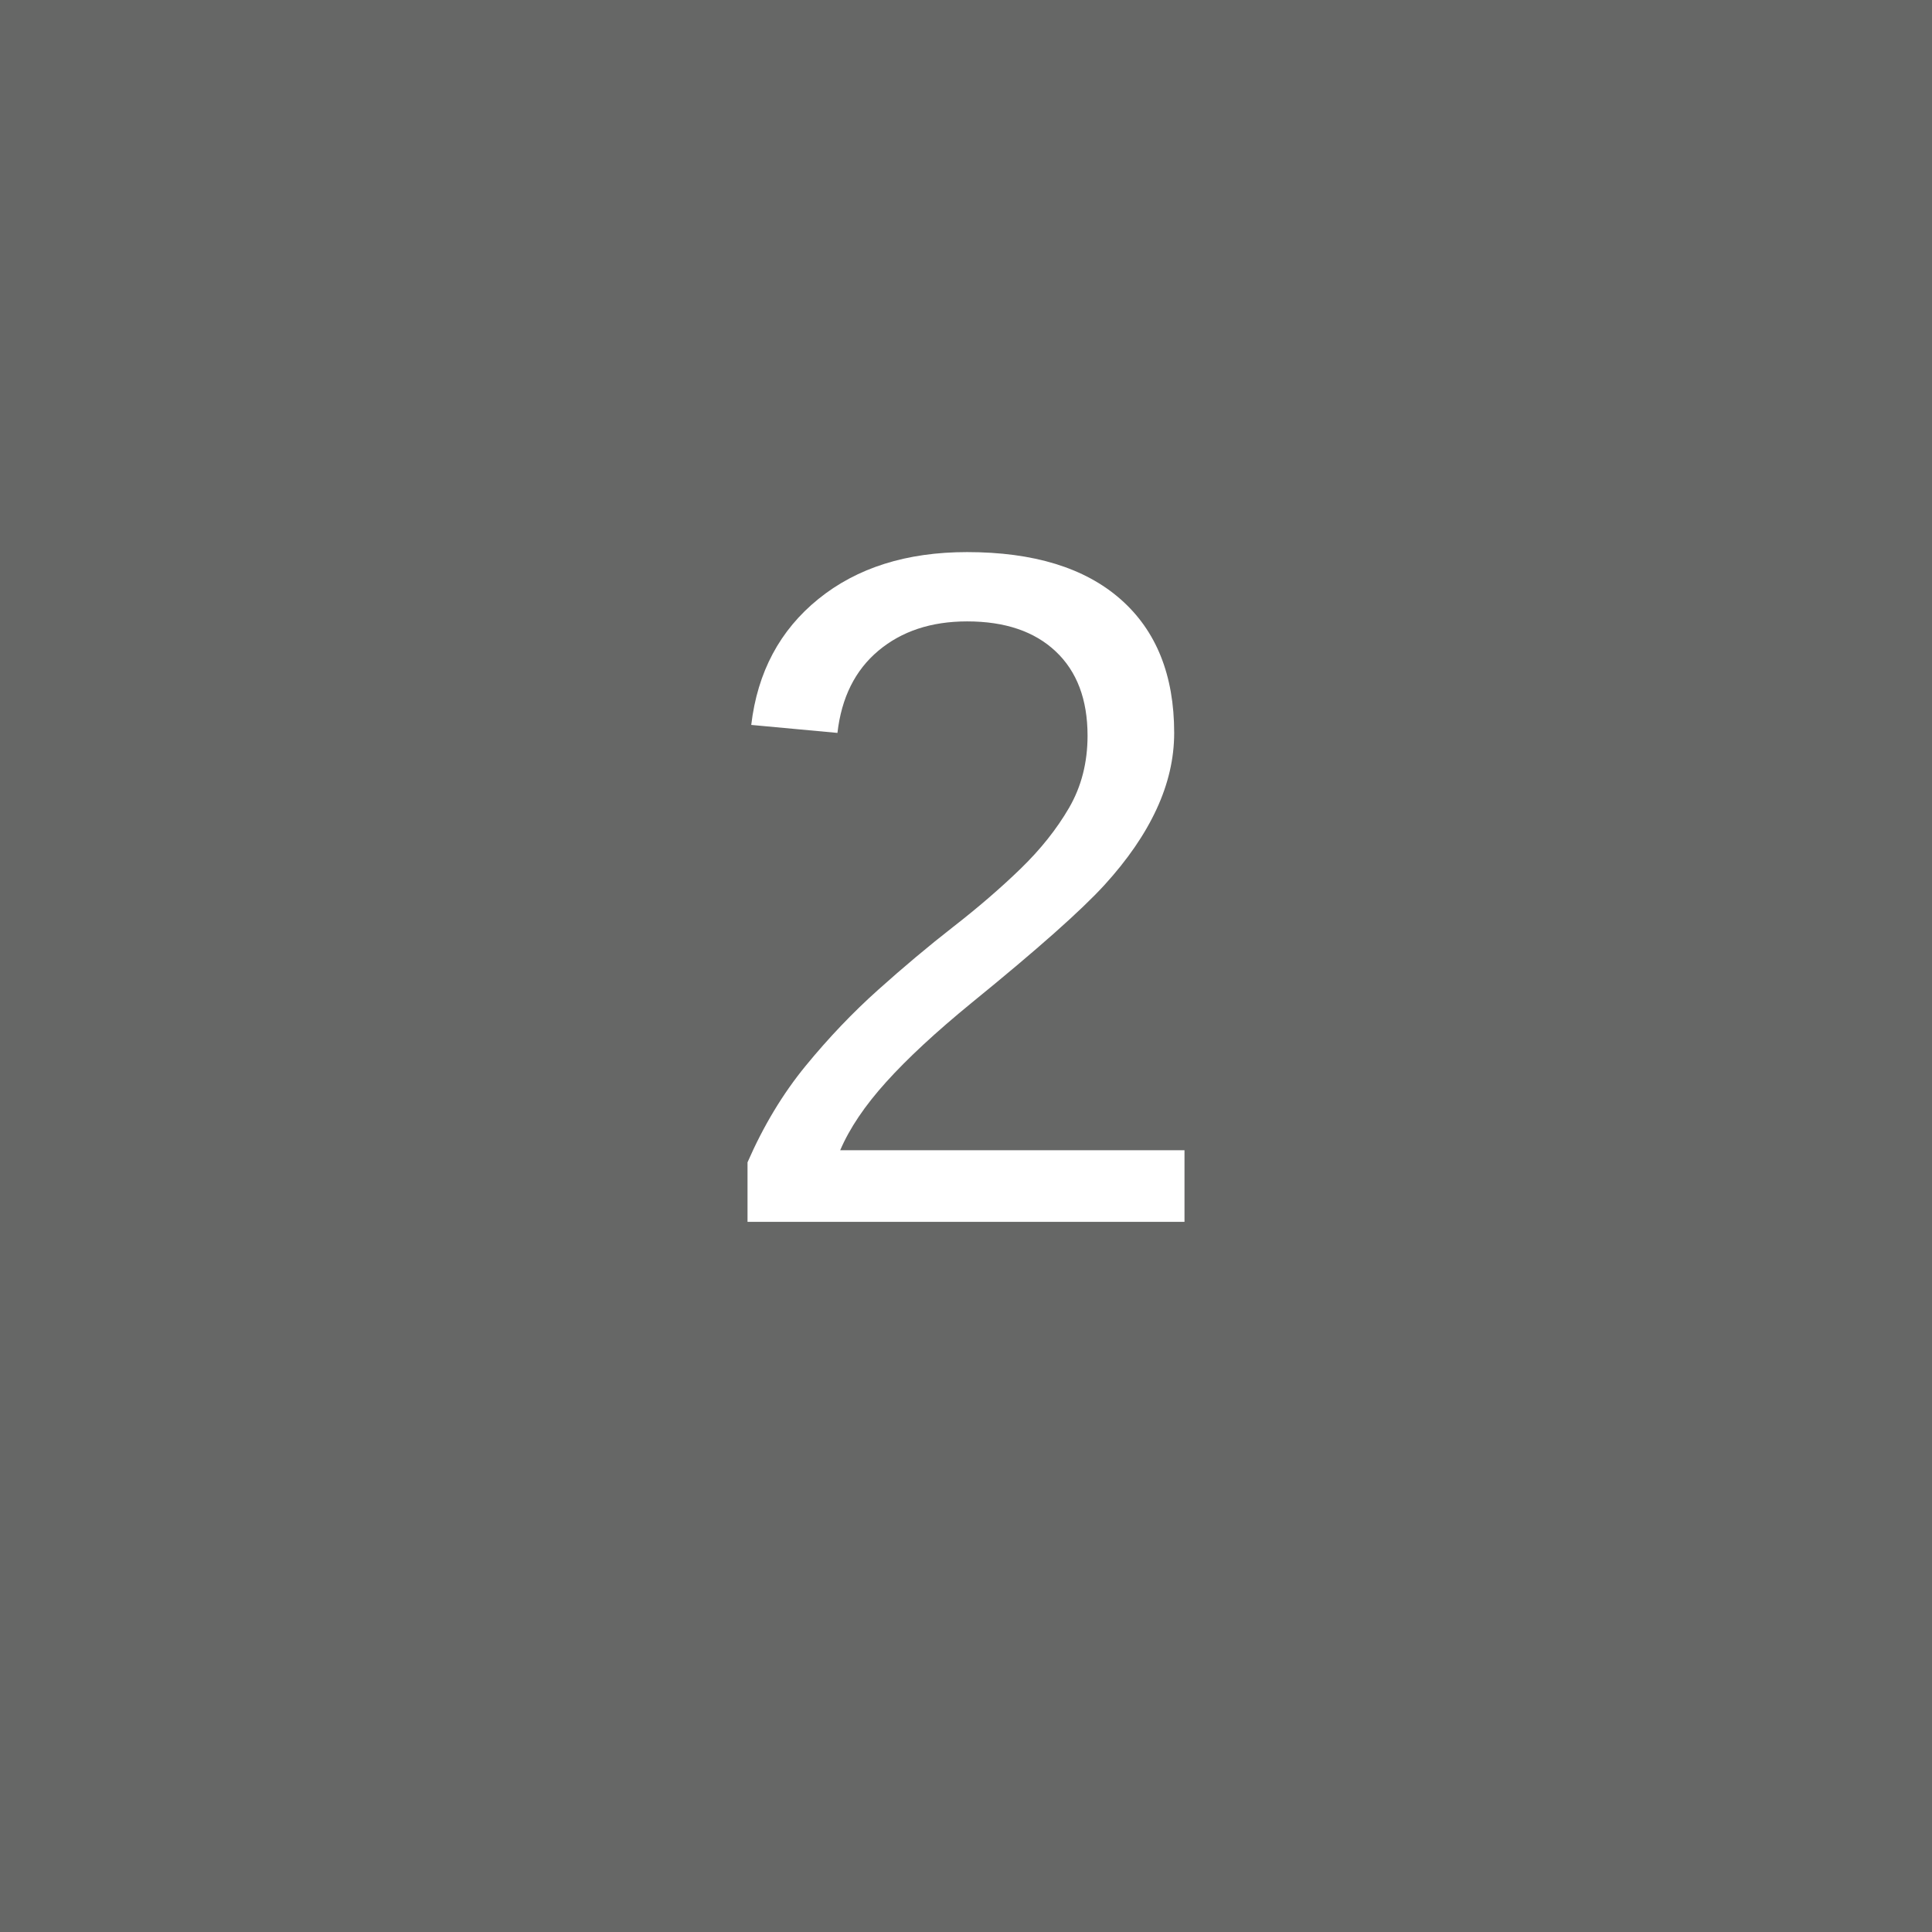
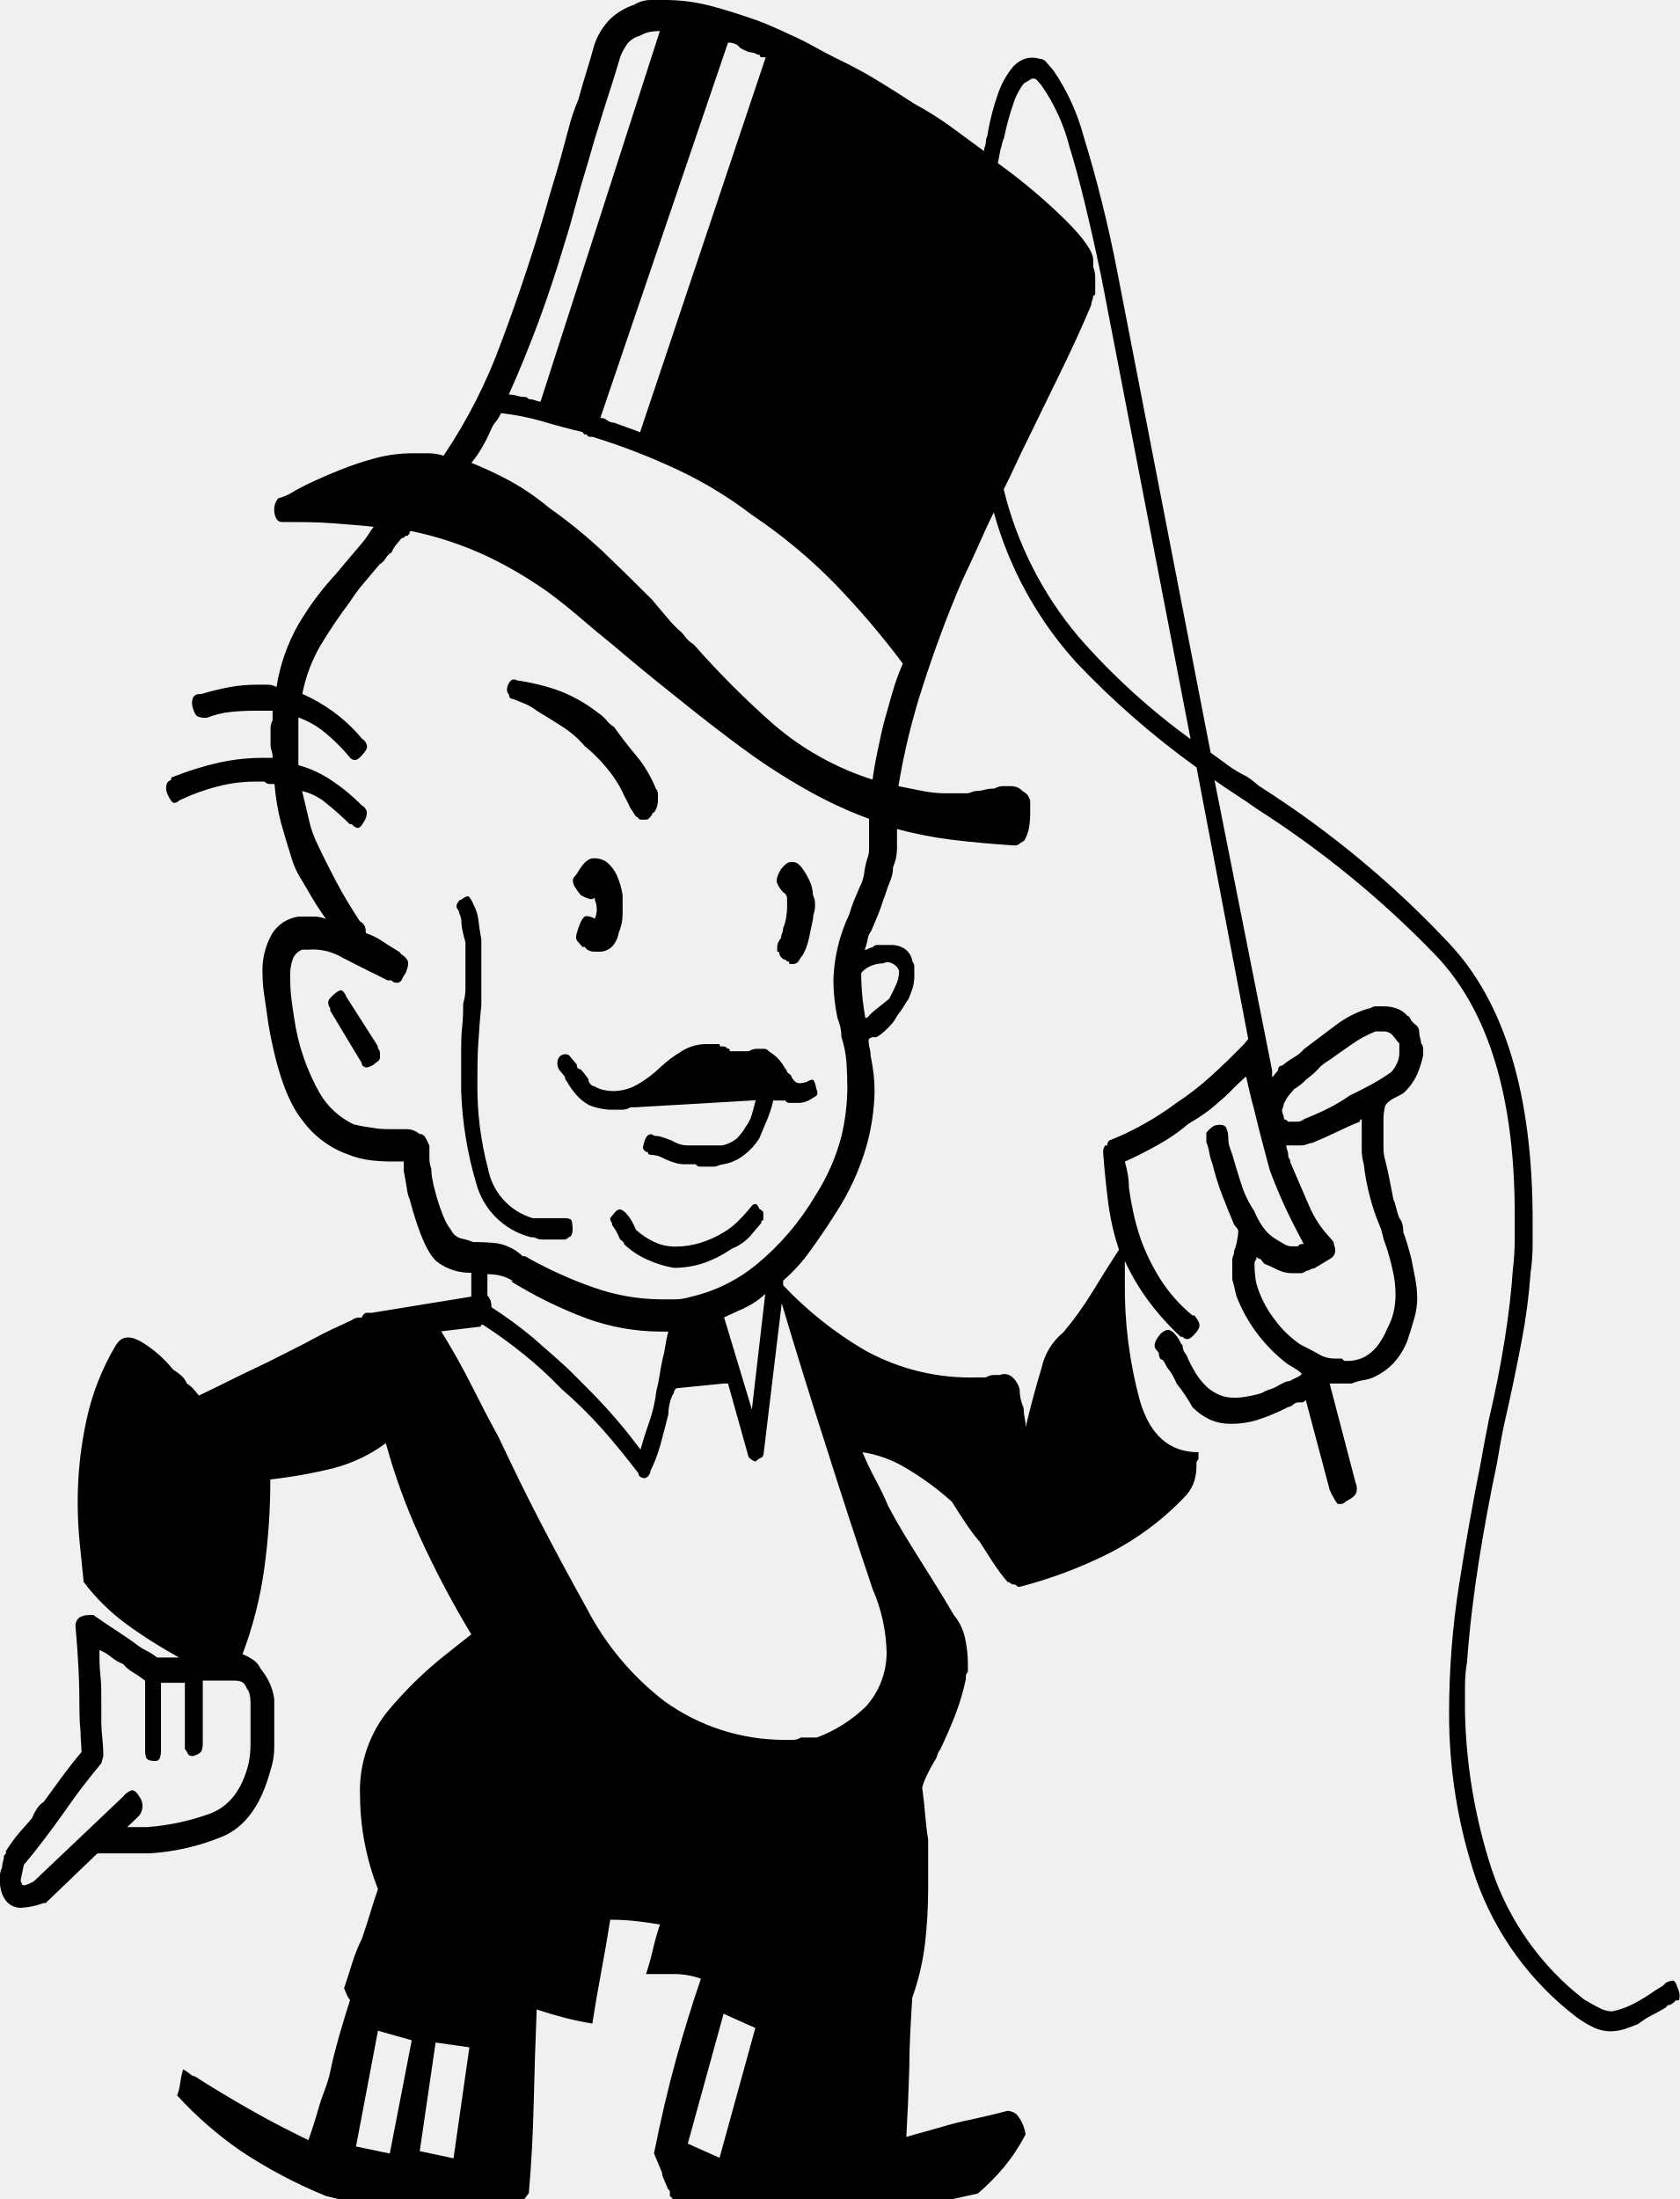
- <svg xmlns="http://www.w3.org/2000/svg" viewBox="0 0 284 284">
-   <defs>
-     <style>.cls-1{fill:#666766;}.cls-2{font-size:141px;fill:#fff;font-family:ArialMT, Arial;}</style>
-   </defs>
-   <g id="Layer_2" data-name="Layer 2">
-     <g id="Layer_1-2" data-name="Layer 1">
-       <rect class="cls-1" width="284" height="284" />
-       <text class="cls-2" transform="translate(102.79 179.61)">2</text>
-     </g>
-   </g>
+ <svg xmlns="http://www.w3.org/2000/svg" id="Layer_1" data-name="Layer 1" viewBox="0 0 140.73 184.25">
+   <path d="M51.3,91.42a3.66,3.66,0,0,1-.75-.1,2.46,2.46,0,0,1-.75-.3.5.5,0,0,1-.34-.2.59.59,0,0,1-.16-.4L49,90l-.34-.4a.35.35,0,0,1-.25-.1.47.47,0,0,1-.08-.3l-.25-.3-.25-.3-.17-.2a.67.67,0,0,0-.83.2A1,1,0,0,0,47,89.81l.33.4a.56.56,0,0,0,.17.4,6.13,6.13,0,0,0,.75,1.08,3.87,3.87,0,0,0,1.08.89,4.43,4.43,0,0,0,1,.3,4.19,4.19,0,0,0,1,.1h.75a1.34,1.34,0,0,0,.75-.2h.33l10.16-.59L63,93.38a2.81,2.81,0,0,1-.5,1,4.78,4.78,0,0,1-.75,1,2.78,2.78,0,0,1-1.25.59H57.63a2.18,2.18,0,0,1-.67-.1,2.87,2.87,0,0,1-.67-.3c-.33-.13-.61-.23-.83-.3a2.11,2.11,0,0,0-.66-.1.34.34,0,0,0-.42-.1c-.17.07-.31.29-.42.69s-.11.46,0,.59a.44.44,0,0,0,.34.2c0,.14.05.2.16.2a3,3,0,0,1,.67.1,3.93,3.93,0,0,1,.66.3,6.84,6.84,0,0,0,.84.3,2.59,2.59,0,0,0,.83.1h.83a.44.44,0,0,0,.34.2h1.16a1,1,0,0,0,.42-.1,1.45,1.45,0,0,1,.41-.1,3.93,3.93,0,0,0,1.75-.79,5.14,5.14,0,0,0,1.25-1.38c.22-.53.44-1.06.67-1.59a9.67,9.67,0,0,0,.5-1.58h1a.42.42,0,0,0,.33.2H67a2.2,2.2,0,0,0,.75-.2l.66-.4h0c.11-.13.11-.31,0-.56-.11-.53-.22-.79-.33-.79a1.15,1.15,0,0,0-.5.2c-.45.13-.75.13-.92,0a1.43,1.43,0,0,1-.41-.59c-.23-.14-.34-.27-.34-.4l-.16-.2a3.65,3.65,0,0,0-.67-.89,5.21,5.21,0,0,0-.66-.5.5.5,0,0,0-.34-.2h-.75a1.3,1.3,0,0,0-.58.2H61.21c-.06,0-.09-.07-.09-.2a.31.31,0,0,1-.25-.1.32.32,0,0,0-.25-.1h-.25s-.08-.07-.08-.2H59.13a3.92,3.92,0,0,0-2,.59,10.84,10.84,0,0,0-1.84,1.39,9.87,9.87,0,0,1-1.83,1.38A4.12,4.12,0,0,1,51.3,91.42Z" />
+   <path d="M38.81,84.08c0,.53,0,1.15-.08,1.88s-.09,1.42-.09,2.08V91.4a31,31,0,0,0,1.25,7.71,6.36,6.36,0,0,0,4.58,4.55,1.07,1.07,0,0,1,.5.1,1,1,0,0,0,.5.1H47.3a.44.44,0,0,0,.34-.2.27.27,0,0,0,.25-.2h0a.9.9,0,0,0,.09-.4c0-.52-.06-.82-.17-.89a1,1,0,0,0-.5-.1H44.64a5.35,5.35,0,0,1-3.75-4.15A26.75,26.75,0,0,1,40,90.8c0-1.19,0-2.34.08-3.46s.14-2.15.25-3.07V78.73c-.11-.66-.2-1.22-.25-1.68a3.58,3.58,0,0,0-.42-1.28,2.19,2.19,0,0,0-.33-.6c-.11-.13-.33-.06-.67.2q-.16,0-.33.3a.42.42,0,0,0,0,.5.66.66,0,0,1,.17.4,1.67,1.67,0,0,1,.16.59,3.48,3.48,0,0,0,.09.79,9.54,9.54,0,0,0,.25,1v4A4.43,4.43,0,0,1,38.81,84.08Z" />
+   <path d="M42.72,58.46a.3.3,0,0,0,.25.1l1,.4a4.18,4.18,0,0,1,1,.59c.67.4,1.36.83,2.08,1.29A8.56,8.56,0,0,1,49,62.52,12.83,12.83,0,0,1,50.8,64.3a10.09,10.09,0,0,1,1.33,2,5.52,5.52,0,0,0,.34.69q.18.34.33.69a4.32,4.32,0,0,1,.33.5q.16.3.33.3c0,.13.11.2.34.2h.33a.46.46,0,0,0,.33-.2l.17-.2c0-.13.06-.2.17-.2a1.57,1.57,0,0,0,.25-.5,2,2,0,0,0,.08-.49v-.5h0a.71.71,0,0,0-.17-.5A10.51,10.51,0,0,0,53.3,63.3c-.67-.79-1.28-1.58-1.84-2.38a2.32,2.32,0,0,1-.66-.59,2.9,2.9,0,0,0-.67-.59,12.49,12.49,0,0,0-3.66-2A20.13,20.13,0,0,0,43.3,57h0a.41.41,0,0,0-.57.11,1.08,1.08,0,0,0-.25.69.56.56,0,0,0,.17.4A.44.44,0,0,0,42.72,58.46Z" />
+   <path d="M31.65,87.64,29,83.49a1.1,1.1,0,0,0-.33-.49c-.11-.07-.33,0-.67.3s-.5.49-.5.69a.79.79,0,0,0,.17.49v.2l2.5,4.16a.66.66,0,0,1,.17.4.51.51,0,0,0,.41.2,1.48,1.48,0,0,0,.75-.4c.22-.14.34-.27.34-.4v-.4a.66.66,0,0,0-.17-.4Z" />
+   <path d="M140.56,166.55c-.11-.4-.25-.6-.41-.6a1.38,1.38,0,0,0-.59.2,1.18,1.18,0,0,1-.33.3l-.5.3a16.52,16.52,0,0,1-1.75,1.09,6.83,6.83,0,0,1-1.91.69,2.35,2.35,0,0,1-1.09-.3c-.39-.2-.8-.43-1.24-.69A23,23,0,0,1,125,156.66a45.52,45.52,0,0,1-2.25-13.25v-2.08a13,13,0,0,1,.17-2.07c.22-2.9.56-5.74,1-8.5s.94-5.47,1.5-8.11c.11-.66.22-1.29.33-1.88s.22-1.15.34-1.68c.55-2.37,1-4.62,1.41-6.73a50.18,50.18,0,0,0,.75-5.73,17.49,17.49,0,0,0,.17-2.28v-2.08q0-15.81-7-23.23a82.15,82.15,0,0,0-15.64-13,4.17,4.17,0,0,1-.67-.5,4.6,4.6,0,0,0-.67-.49,9.87,9.87,0,0,1-1.5-.89c-.44-.33-.94-.69-1.5-1.09L93.61,22.73a110.42,110.42,0,0,0-2.83-11.37,18.17,18.17,0,0,0-2.5-5.44l-.59-.69a.7.7,0,0,0-.58-.3,2.05,2.05,0,0,0-1.25,0,2.43,2.43,0,0,0-1.08.79,7.24,7.24,0,0,0-1.17,2.17,20.24,20.24,0,0,0-.83,3.17,1.1,1.1,0,0,1-.08.4.9.9,0,0,0-.09.4,1.1,1.1,0,0,1-.08.4,1.06,1.06,0,0,0-.08.4l-2.83-2.08a27.4,27.4,0,0,0-3-1.88c-1-.66-2.06-1.32-3.17-2s-2.22-1.26-3.33-1.79S67.9,3.69,66.79,3.17s-2.16-1-3.16-1.39C62.18,1.26,60.82.83,59.54.49A15.23,15.23,0,0,0,55.8,0H54.47a2.63,2.63,0,0,0-1.34.4,5.43,5.43,0,0,0-2,1.19A5.59,5.59,0,0,0,49.8,3.76c-.22.79-.44,1.55-.67,2.28s-.44,1.48-.66,2.27a17.07,17.07,0,0,0-.83,2.47c-.23.86-.45,1.69-.67,2.48s-.45,1.55-.67,2.27-.44,1.49-.66,2.28Q44,23.35,42,28.68a44,44,0,0,1-4.83,9.5,4.36,4.36,0,0,0-1.25-.2H34.64a12.06,12.06,0,0,0-3.16.4,26.32,26.32,0,0,0-3,1c-.67.26-1.36.56-2.08.89a19.49,19.49,0,0,0-2.08,1.08,4.27,4.27,0,0,1-1,.4,1.41,1.41,0,0,0-.25.4,1.54,1.54,0,0,0-.09.6,1.38,1.38,0,0,0,.17.69.53.53,0,0,0,.5.3c1.55,0,2.94,0,4.16.1s2.39.17,3.5.3a5.68,5.68,0,0,0-.41.59,6.7,6.7,0,0,1-.58.79L29.23,46.8l-1.08,1.29A24.2,24.2,0,0,0,25,52.32a15.35,15.35,0,0,0-1.83,5.25,1.34,1.34,0,0,0-.75-.2h-.92a12.22,12.22,0,0,0-2.25.2,22.28,22.28,0,0,0-2.41.59h-.17a.54.54,0,0,0-.5.3,1.24,1.24,0,0,0,0,.89c.11.39.25.63.42.69a1.42,1.42,0,0,0,.58.1h.17a7.6,7.6,0,0,1,2-.49,19.13,19.13,0,0,1,2-.1h1.5v.79a1.81,1.81,0,0,0-.17.59v1.39a1.49,1.49,0,0,0,.09.59,1.68,1.68,0,0,1,.08.59h-1a17.15,17.15,0,0,0-3.5.4,25.36,25.36,0,0,0-3.83,1.19c-.11,0-.17.07-.17.2s-.22.1-.33.3a1.15,1.15,0,0,0,0,.89c.22.53.41.79.58.79a.53.53,0,0,0,.42-.2,17.07,17.07,0,0,1,3.25-1.18,12.28,12.28,0,0,1,3.08-.4h.83a.55.55,0,0,0,.42.2H23A19,19,0,0,0,23.56,69c.28,1,.59,2,.92,3.06s.89,1.79,1.33,2.58A27.81,27.81,0,0,0,27.31,77a2.62,2.62,0,0,0-.92-.2H25a3.13,3.13,0,0,0-2.17,1.38A6.18,6.18,0,0,0,22,81.7a11.84,11.84,0,0,0,.17,1.88q.17,1.1.33,2.28c.66,3.82,1.61,6.49,2.83,8a8.1,8.1,0,0,0,3.83,2.87,7.53,7.53,0,0,0,1.92.49,14.55,14.55,0,0,0,1.75.1h1v.79c.1.53.19,1,.25,1.39a3.29,3.29,0,0,0,.25,1c.77,2.91,1.55,4.65,2.33,5.25a4.54,4.54,0,0,0,2.83.89v2L31.14,110h-.41c-.17,0-.31.13-.42.4H30a1,1,0,0,0-.5.2c-1.12.52-2.2,1-3.25,1.58s-2.08,1.06-3.08,1.58-2.19,1.05-3.25,1.58-2.14,1.06-3.25,1.59c-.12-.13-.25-.3-.42-.5a2.29,2.29,0,0,0-.58-.49,1.92,1.92,0,0,0-.5-.7,5.49,5.49,0,0,0-.67-.49,10,10,0,0,0-2.74-2.37c-1-.53-1.64-.39-2.09.4a20.52,20.52,0,0,0-2.41,6.13,32.17,32.17,0,0,0-.75,6.92,33.26,33.26,0,0,0,.17,3.46c.11,1.12.22,2.21.33,3.26a17.44,17.44,0,0,0,3.5,3.47,40.69,40.69,0,0,0,4.5,2.86H13.16a4.65,4.65,0,0,0-.92-.59,4.89,4.89,0,0,1-.91-.59c-.56-.4-1.14-.79-1.75-1.19s-1.2-.79-1.75-1.19H7.5a1.65,1.65,0,0,0-.84.2.88.88,0,0,0-.33.8c.11,1.18.19,2.37.25,3.56s.08,2.37.08,3.56q0,.78.09,1.68c0,.59.08,1.15.08,1.68-.56.66-1.08,1.32-1.58,2s-1,1.38-1.58,2.17a1.78,1.78,0,0,0-.59.6,4.55,4.55,0,0,0-.41.79L1.58,153.6A14.5,14.5,0,0,0,.5,155.09v.2l-.17.2a1.67,1.67,0,0,1-.08.49,1.69,1.69,0,0,0-.08.5,1.68,1.68,0,0,0-.17.59v.59a2.55,2.55,0,0,0,.17,1,2.19,2.19,0,0,0,.33.6,1.55,1.55,0,0,0,1.25.59,6.39,6.39,0,0,0,1.92-.4h.16l4.33-4.16h4.33a19,19,0,0,0,6.08-1.38q2.91-1.18,4.08-5.54a6,6,0,0,0,.33-2v-4a4.63,4.63,0,0,0-.5-1.58,6.56,6.56,0,0,0-.66-1,1.79,1.79,0,0,0-.58-.7,4.79,4.79,0,0,0-.92-.49,33.25,33.25,0,0,0,1.83-7.22,54.19,54.19,0,0,0,.5-7.42A40.26,40.26,0,0,0,28,123a12.76,12.76,0,0,0,4.33-2.08,51.27,51.27,0,0,0,2.83,7.81,79.32,79.32,0,0,0,4.33,8.21l-1,.79-1,.79a32.86,32.86,0,0,0-5.16,5.05,10.72,10.72,0,0,0-2.16,7,21.67,21.67,0,0,0,1.5,7.71c-.23.66-.45,1.35-.67,2.08s-.45,1.41-.67,2.07a13.87,13.87,0,0,0-.83,2.08c-.22.72-.44,1.41-.67,2.08.11.26.2.46.25.59a1.8,1.8,0,0,0,.25.4c-.33,1.06-.63,2-.91,3s-.53,1.91-.75,3-.64,1.88-.92,2.87-.58,1.94-.91,2.87q-2.84-1.38-5.08-2.67c-1.5-.86-3-1.75-4.42-2.67a.72.72,0,0,1-.41-.2,4.7,4.7,0,0,0-.59-.4,9.68,9.68,0,0,0-.25,1.19,3.72,3.72,0,0,1-.25,1,31.42,31.42,0,0,0,5.33,4.65A40.5,40.5,0,0,0,27.31,184l1.17.29H43.91l.4-.53c.22-2.5.35-5,.41-7.58s.14-5.18.25-7.81c.78.26,1.56.49,2.33.69s1.55.36,2.33.49q.34-2.17.75-4.35t.75-4.35a19,19,0,0,1,2,.1c.67.07,1.39.17,2.17.3a21.42,21.42,0,0,0-.59,2.08,20.84,20.84,0,0,1-.58,2.07h2.42a6.77,6.77,0,0,1,2.18.39q-1.12,3.27-2.1,6.82t-1.83,7.82c.1.26.22.53.33.79l.33.79a1.68,1.68,0,0,0,.17.59l.33.79.17.2v.4h0l.3.3H79.69l2.24-.5a18.62,18.62,0,0,0,2.17-2.18,15.63,15.63,0,0,0,1.83-2.77,3.22,3.22,0,0,0-.75-1.68,1.35,1.35,0,0,0-.75-.3c-1,.27-2,.5-2.91.7a28.33,28.33,0,0,0-2.75.69l-1.42.4c-.5.13-1,.27-1.41.4q.16-2.77.25-5.74c0-2,.13-4,.25-5.93a21.09,21.09,0,0,0,1.08-4.65,41.34,41.34,0,0,0,.25-4.45v-4.15c-.11-.66-.19-1.36-.25-2.08s-.14-1.48-.25-2.27a5.34,5.34,0,0,1,.42-1.09c.16-.33.35-.69.58-1.09a1.42,1.42,0,0,0,.25-.49,1.24,1.24,0,0,1,.25-.5c.44-.92.86-1.88,1.25-2.87a19.21,19.21,0,0,0,.91-3.06v-.3a.6.6,0,0,1,.17-.3v-.59a10.28,10.28,0,0,0-.25-2.28,4.47,4.47,0,0,0-.92-1.88c-1-1.71-2-3.29-2.91-4.74s-1.81-2.9-2.58-4.36a25.06,25.06,0,0,0-1.09-2.27,24,24,0,0,1-1.08-2.28,9.75,9.75,0,0,1,3.58,1.29,23.48,23.48,0,0,1,3.92,2.87q.49.8,1.08,1.68a15.91,15.91,0,0,0,1.25,1.68q.5.79,1.08,1.68a15.91,15.91,0,0,0,1.25,1.68.33.33,0,0,1,.25.1.3.3,0,0,0,.25.1.33.33,0,0,1,.25.1.3.3,0,0,0,.25.1,37.78,37.78,0,0,0,7.41-2.77,23.4,23.4,0,0,0,6.58-4.94,3.25,3.25,0,0,0,.66-1.19,4.28,4.28,0,0,0,.17-1.19v-.3a.57.57,0,0,1,.17-.3v-.59c-2.45,0-4.08-1.45-4.92-4.35a36.26,36.26,0,0,1-1.25-9.89v-1.78a19.37,19.37,0,0,0,1.92,3.26A22.26,22.26,0,0,0,98.92,112h.16a.53.53,0,0,0,.42.2c.17,0,.42-.19.75-.59s.28-.69.17-.89a3.39,3.39,0,0,0-.34-.5h-.16a12.76,12.76,0,0,1-2.67-3,17.58,17.58,0,0,1-1.66-3.37,21.23,21.23,0,0,1-.59-2.07c-.16-.73-.3-1.49-.41-2.28a6.47,6.47,0,0,0-.09-1.08,9.71,9.71,0,0,0-.25-1.09c.89-.4,1.81-.86,2.75-1.39a15.18,15.18,0,0,0,2.58-1.78c.45-.26.86-.52,1.25-.79a10.87,10.87,0,0,0,1.25-1,11.2,11.2,0,0,0,1.09-1c.38-.39.8-.79,1.24-1.18.11.52.23,1,.34,1.48s.22.88.33,1.28c.22.93.44,1.81.67,2.67s.44,1.69.66,2.48c.45,1.18.92,2.31,1.42,3.36s1,2,1.41,2.77h-.16a.47.47,0,0,0-.34.2h-.5a1.22,1.22,0,0,1-.66-.2l-.67-.4a3.53,3.53,0,0,1-1.08-1,7.38,7.38,0,0,1-.75-1.38A8.83,8.83,0,0,1,104,99.19c-.28-.86-.53-1.68-.75-2.47A6.37,6.37,0,0,1,103,96a2.33,2.33,0,0,1-.08-.69,2.16,2.16,0,0,0-.17-.8c-.11-.26-.45-.33-1-.2a2.56,2.56,0,0,0-.67.6v.79a3.93,3.93,0,0,1,.25.89,4.08,4.08,0,0,0,.25.89,22.31,22.31,0,0,0,.83,2.67c.34.86.67,1.68,1,2.47l.25.3a.41.41,0,0,1,.09.3,4,4,0,0,1-.09.69,3.79,3.79,0,0,1-.25.89.9.9,0,0,1-.08.4,1.1,1.1,0,0,0-.08.4v1.58c.11.4.19.73.25,1a3.63,3.63,0,0,0,.25.79,13.1,13.1,0,0,0,4.16,5.34l.67.4a2.15,2.15,0,0,1,.5.4,1,1,0,0,1-.42.3,6.36,6.36,0,0,0-.58.3,1.29,1.29,0,0,0-.42.1,6.36,6.36,0,0,0-.58.3,2.69,2.69,0,0,1-.67.3,2.8,2.8,0,0,0-.66.3,9.09,9.09,0,0,1-1.25.3,5.64,5.64,0,0,1-1.08.1,3.1,3.1,0,0,1-1.17-.2,4.18,4.18,0,0,1-1-.59,5.57,5.57,0,0,1-1.08-1.29,10.28,10.28,0,0,1-.75-1.48,1.67,1.67,0,0,1-.25-.4,1,1,0,0,1-.08-.4,1.41,1.41,0,0,1-.25-.4,1.8,1.8,0,0,0-.25-.4l-.17-.2a1,1,0,0,0-.42-.3c-.16-.06-.41,0-.75.3a3,3,0,0,0-.41.59.93.93,0,0,0-.09.4.41.41,0,0,0,.09.3l.25.3a1.1,1.1,0,0,0,.08.4.27.27,0,0,0,.25.2,1.67,1.67,0,0,1,.25.4,1.5,1.5,0,0,0,.25.4,3,3,0,0,1,.33.49,6.44,6.44,0,0,1,.34.7,9.81,9.81,0,0,1,.66.89c.23.33.44.69.67,1.09A5.22,5.22,0,0,0,101.5,119a4.27,4.27,0,0,0,1.58.3,7.57,7.57,0,0,0,2.5-.4,17.09,17.09,0,0,0,2.34-1,.72.72,0,0,0,.41-.2.91.91,0,0,1,.42-.2h.41s.14-.06.25-.2l2,7.52a5.52,5.52,0,0,0,.34.69,2.7,2.7,0,0,0,.33.5h.33a.5.5,0,0,0,.34-.2c.55-.27.85-.53.91-.8a1.27,1.27,0,0,0-.08-.79l-2.17-8.3h1.84a5.18,5.18,0,0,1,1.09-.3,2.87,2.87,0,0,0,.91-.3,5.2,5.2,0,0,0,1.5-1.09,6.12,6.12,0,0,0,1.17-1.88c.22-.66.41-1.29.58-1.88a6.38,6.38,0,0,0,.25-1.68,9.38,9.38,0,0,0-.17-1.68q-.17-.88-.33-1.68l-.33-1.19c-.1-.33-.21-.67-.34-1a2.29,2.29,0,0,0-.08-.69,1.27,1.27,0,0,0-.25-.49,4.37,4.37,0,0,1-.25-.8,4.52,4.52,0,0,0-.25-.79q-.16-.78-.33-1.68c-.12-.59-.23-1.09-.33-1.48a4,4,0,0,1-.17-1.19V93.78a4,4,0,0,1,.17-1.19,2.13,2.13,0,0,1,.74-.59c.28-.13.53-.27.75-.4A4.79,4.79,0,0,0,118.75,90a8.64,8.64,0,0,0,.5-1.59v-.49a.72.72,0,0,0-.17-.49A1.69,1.69,0,0,0,119,87a1.67,1.67,0,0,1-.08-.49.75.75,0,0,0-.25-.6,2.28,2.28,0,0,1-.42-.4c-.11-.26-.22-.4-.33-.4a2.07,2.07,0,0,0-.84-.59,3,3,0,0,0-1.16-.2h-.67a.64.64,0,0,0-.33.1.67.67,0,0,1-.33.1,8.59,8.59,0,0,0-2.67,1.38l-2.66,2a3.1,3.1,0,0,1-.84.69,8.55,8.55,0,0,0-1,.7.28.28,0,0,0-.25.1.43.43,0,0,0-.08.29l-.25.3-.25.3v-.59l-4.83-24.33c.56.4,1.14.8,1.75,1.19s1.19.79,1.75,1.19a82.46,82.46,0,0,1,15,12.26q6.66,6.93,6.66,21.76v2.17a22,22,0,0,1-.17,2.57q-.17,2.58-.67,5.74t-1.33,6.72c-.11.53-.22,1.09-.33,1.69s-.23,1.22-.34,1.87q-1,5-1.83,10.29a69.37,69.37,0,0,0-.83,10.68,43.16,43.16,0,0,0,2.25,13.94,25.07,25.07,0,0,0,8.41,11.57,8.77,8.77,0,0,0,1.5.9,3.4,3.4,0,0,0,1.33.3,4,4,0,0,0,1.25-.2l1.08-.4a6.87,6.87,0,0,1,1.08-.7c.39-.2.81-.43,1.25-.69l.17-.2a.64.64,0,0,0,.33-.1,1.38,1.38,0,0,0,.34-.3h.25s.08-.14.08-.4A1.68,1.68,0,0,0,140.56,166.55ZM20.66,141.44a1.42,1.42,0,0,1,.25.49,3.25,3.25,0,0,1,.08.69v.89h0v2.57a8,8,0,0,1-.16,1.68Q20,151.12,17.49,152a19.86,19.86,0,0,1-5.17,1.09H10.66l.83-.79a1.29,1.29,0,0,0,.17-1.78c-.23-.4-.45-.56-.67-.5a1.48,1.48,0,0,0-.66.5l-7.5,7.12a3.93,3.93,0,0,1-.66.3c-.23.06-.34,0-.34-.1s-.14-.14-.08-.4.14-.66.25-1.19c.55-.66,1.11-1.35,1.66-2.08s1.11-1.48,1.67-2.27.94-1.35,1.5-2.08,1.11-1.41,1.66-2.08l.17-.59a14.68,14.68,0,0,0-.08-1.48,12.25,12.25,0,0,1-.09-1.48v-1.59c0-.79,0-1.55-.08-2.27s-.08-1.42-.08-2.08a3.91,3.91,0,0,1,1,.6,4.18,4.18,0,0,0,1,.59,3.06,3.06,0,0,0,.83.69,9.86,9.86,0,0,1,1,.69v5.94a2.09,2.09,0,0,0,.08.49q.09.3.75.3a.39.39,0,0,0,.42-.3,1.67,1.67,0,0,0,.08-.49V141h2v5.54a1.5,1.5,0,0,1,.25.4c.06.13.2.2.42.2.44-.13.69-.29.75-.5a1.62,1.62,0,0,0,.08-.49v-5.34h2.67a1.65,1.65,0,0,1,.58.1A.87.87,0,0,1,20.66,141.44Zm12,39-2.83-.59,1.84-9.7,2.83.8Zm5.34.4-2.83-.6,1.33-9.1,2.83.4Zm78.1-76.55a20.3,20.3,0,0,1,.58,2.08,9,9,0,0,1,.25,2.07,6.24,6.24,0,0,1-.16,1.49,5.28,5.28,0,0,1-.5,1.32,7.08,7.08,0,0,1-.75,1.38,3.52,3.52,0,0,1-1.08,1,2.68,2.68,0,0,1-.75.3,2.76,2.76,0,0,1-.75.1h-.25c-.06,0-.14-.07-.25-.2h-.67a2.53,2.53,0,0,1-1.33-.4c-.45-.26-1-.52-1.5-.79a8.7,8.7,0,0,1-2.08-2,9.22,9.22,0,0,1-1.42-2.57,4.11,4.11,0,0,1-.25-1,9.36,9.36,0,0,1-.08-1.18.6.6,0,0,1,.17-.4v-.2a.46.46,0,0,0,.33.2l.33.4a10.86,10.86,0,0,1,1.08.49,2.74,2.74,0,0,0,1.25.3h.67a.63.63,0,0,0,.5-.2.64.64,0,0,0,.33-.1.67.67,0,0,1,.34-.1l.66-.4.67-.4a.8.8,0,0,0,.41-.49,1,1,0,0,0-.08-.69.44.44,0,0,0-.08-.3l-.25-.3a8.76,8.76,0,0,1-1.75-2.67c-.5-1.12-1-2.34-1.58-3.66a.4.4,0,0,0-.09-.3.47.47,0,0,1-.08-.3,1.06,1.06,0,0,0-.08-.4,1,1,0,0,1-.09-.4h1.33a1.23,1.23,0,0,0,.42-.1,1.17,1.17,0,0,1,.41-.1c.67-.27,1.34-.57,2-.89s1.34-.63,2-.89c0-.14.06-.2.17-.2v2.57a4.26,4.26,0,0,0,.17,1.18,18.48,18.48,0,0,0,.5,2.67,16.79,16.79,0,0,0,.83,2.48,4.27,4.27,0,0,1,.25.79A4.27,4.27,0,0,0,116.08,104.25Zm-8.49-11.86a2.68,2.68,0,0,1,.41-.69l.42-.49a6,6,0,0,0,.58-.4,4,4,0,0,0,.42-.4A6,6,0,0,0,110,90a4,4,0,0,0,.42-.4,2.59,2.59,0,0,1,.41-.4,4.7,4.7,0,0,1,.59-.4q.83-.6,1.83-1.29a9.93,9.93,0,0,1,2-1.09H116a1,1,0,0,1,.75.4l.25.3c0,.07.14.17.25.3v.82a2,2,0,0,1-.17.79,2.85,2.85,0,0,1-.5.79,16.52,16.52,0,0,1-1.75,1.09c-.61.33-1.19.62-1.75.89a14,14,0,0,1-1.83,1.09c-.66.33-1.33.62-2,.89a.77.77,0,0,1-.58.2h-.75a.44.44,0,0,0-.33-.2.9.9,0,0,0-.09-.4,1.14,1.14,0,0,1-.08-.4A1.79,1.79,0,0,0,107.59,92.39Zm-23.73-80a3.59,3.59,0,0,1,.25-.89,22.22,22.22,0,0,1,.75-2.77,5.56,5.56,0,0,1,.91-1.78l.67-.4h.25s.14.06.25.2l.33.4a15.83,15.83,0,0,1,2.33,5.14Q90.77,16,92.27,23.16l7.49,38.77a56.45,56.45,0,0,1-9.41-8.6A30.25,30.25,0,0,1,84.1,41c.34-.66.67-1.35,1-2.07s.67-1.42,1-2.08q1.34-2.77,2.75-5.64t2.58-5.64a1,1,0,0,1,.09-.4,1.06,1.06,0,0,0,.08-.4c.11,0,.17-.06.17-.2V23.26a2.47,2.47,0,0,0-.17-.89v-.59q0-1-2.25-3.27a49,49,0,0,0-5.74-4.84C83.72,13.14,83.8,12.71,83.86,12.38ZM61,3.57a1.45,1.45,0,0,1,.58.1A1,1,0,0,1,62,4a5.28,5.28,0,0,0,.58.3,1.18,1.18,0,0,0,.42.1.64.64,0,0,1,.33.1.67.67,0,0,0,.33.1c0,.13.06.2.17.2h.33L53.63,36.22c-.33-.14-.69-.27-1.08-.4l-1.08-.4a1,1,0,0,1-.59-.2.82.82,0,0,0-.58-.2ZM45.14,26.92c.77-2.1,1.5-4.28,2.16-6.52.34-1.06.64-2.11.92-3.17s.58-2.11.91-3.16q.67-2.38,1.42-4.75c.5-1.58,1-3.1,1.42-4.55a4.8,4.8,0,0,1,.66-1.19,2.09,2.09,0,0,1,1-.59,2.56,2.56,0,0,1,.75-.3h0a4.68,4.68,0,0,1,.91-.09l-10,31.06a1.31,1.31,0,0,1-.42-.11,1.16,1.16,0,0,0-.41-.09.3.3,0,0,1-.25-.11.34.34,0,0,0-.25-.09,2.19,2.19,0,0,1-.67-.11,2.93,2.93,0,0,0-.66-.1C43.53,31.08,44.36,29,45.14,26.92ZM40.39,37.49A12.83,12.83,0,0,0,41.14,36a2.46,2.46,0,0,1,.42-.69,2.68,2.68,0,0,0,.41-.69,19.71,19.71,0,0,1,3.5.69c1.11.33,2.22.63,3.33.89l.17.2h.17c.1.14.19.2.25.2h.25a54.58,54.58,0,0,1,7.16,2.77A34.07,34.07,0,0,1,63,43.14a44.09,44.09,0,0,1,6.91,5.73h0a69.57,69.57,0,0,1,5.74,6.73A19.55,19.55,0,0,0,74.78,58c-.22.79-.45,1.58-.67,2.37s-.41,1.78-.58,2.57-.31,1.58-.42,2.38a23.65,23.65,0,0,1-8.32-4.65A74.42,74.42,0,0,1,58.13,54a2.53,2.53,0,0,1-.59-.49l-.41-.5a10.8,10.8,0,0,1-1.25-1.28l-1.25-1.49q-2-2-4.08-4A42.17,42.17,0,0,0,46,42.54a20.44,20.44,0,0,0-3.33-2.28,32.65,32.65,0,0,0-3.17-1.48A9.13,9.13,0,0,0,40.39,37.49Zm-1.75,66.28a1.25,1.25,0,0,1-.83-.69,4.5,4.5,0,0,1-.67-1.19,16.41,16.41,0,0,1-.66-2,8,8,0,0,1-.25-1.08,4.56,4.56,0,0,1-.09-.89,2.3,2.3,0,0,1-.16-.89V96a5.52,5.52,0,0,0-.34-.69.53.53,0,0,0-.5-.3,1.64,1.64,0,0,0-1.08-.4H32.81c-.5,0-1,0-1.5-.1a15.79,15.79,0,0,1-1.67-.3,6.54,6.54,0,0,1-2.83-2.58,17.77,17.77,0,0,1-2.16-6.32c-.11-.66-.19-1.25-.25-1.78a14.11,14.11,0,0,1-.08-1.59,4,4,0,0,1,.25-1.68,1.41,1.41,0,0,1,.75-.69h.5a4.86,4.86,0,0,1,2.91.69c1.17.6,2.42,1.23,3.75,1.88h.33a.44.44,0,0,0,.33.2h.25s.14-.06.25-.2a2.66,2.66,0,0,1,.34-.59c.22-.53.27-.89.16-1.09a1.38,1.38,0,0,0-.5-.49l-.16-.2c-.45-.26-.92-.56-1.42-.89a5.63,5.63,0,0,0-1.41-.7,1.49,1.49,0,0,0-.09-.59,1,1,0,0,0-.41-.4c-.78-1.19-1.45-2.31-2-3.36s-1.06-2.05-1.5-3a8.63,8.63,0,0,1-.75-2.08c-.17-.72-.36-1.54-.59-2.47a4.82,4.82,0,0,1,2,1,24.2,24.2,0,0,1,2,1.78h.17a.91.91,0,0,0,.42.3c.16.07.36-.09.58-.49a1.31,1.31,0,0,0,.25-.89.87.87,0,0,0-.42-.5,15.54,15.54,0,0,0-2.5-2.07A9.41,9.41,0,0,0,25,64.11v-4a7.53,7.53,0,0,1,2.25,1.29,15.42,15.42,0,0,1,1.91,1.88l.17.2a.52.52,0,0,0,.42.2c.16,0,.36-.14.58-.4s.47-.53.42-.79a.9.9,0,0,0-.42-.6,13.71,13.71,0,0,0-2.42-2.27,14,14,0,0,0-2.58-1.48A13,13,0,0,1,26.9,54a43,43,0,0,1,2.41-3.56,13.72,13.72,0,0,1,1.17-1.58l1.33-1.58a1.33,1.33,0,0,0,.5-.5,1.38,1.38,0,0,1,.5-.49,2.46,2.46,0,0,1,.42-.69l.41-.5a.41.41,0,0,0,.33-.2h.17l.17-.2c0-.13,0-.2.16-.2A28.63,28.63,0,0,1,40.8,46.6,34.41,34.41,0,0,1,46,49.67c.89.66,1.75,1.35,2.59,2.07s1.74,1.48,2.74,2.28q2.34,2,5.17,4.25c1.89,1.52,4,3.2,6.5,5a53.37,53.37,0,0,0,5.24,3.27,35.49,35.49,0,0,0,4.58,2.07h0v2.48a2.3,2.3,0,0,1-.16.89,6.89,6.89,0,0,0-.25,1.18A3.6,3.6,0,0,1,72,74.4c-.12.27-.25.59-.42,1a9.83,9.83,0,0,0-.41,1.19,13.77,13.77,0,0,0-1.34,5.53,15.91,15.91,0,0,0,.34,3.17,5.57,5.57,0,0,1,.25.79,4.23,4.23,0,0,1,.08.79,9.14,9.14,0,0,1,.42,2.08c.05.72.08,1.48.08,2.27a18.2,18.2,0,0,1-.5,4,17.17,17.17,0,0,1-2.17,4.94,21.87,21.87,0,0,1-5,5.84,13.44,13.44,0,0,1-5.5,2.67,4.36,4.36,0,0,1-1.25.2H55.29a17.33,17.33,0,0,1-5.57-1A34.43,34.43,0,0,1,44,105.26H43.8a4.13,4.13,0,0,0-2.16-1.09,17.64,17.64,0,0,0-1.83-.1h-.17A5.76,5.76,0,0,0,38.64,103.77ZM73,80.92a2.62,2.62,0,0,1,1-.2.77.77,0,0,1,.75,0,1.12,1.12,0,0,1,.58.59v.2a2.63,2.63,0,0,1-.25,1,12.89,12.89,0,0,1-.58,1.18l-1,.8a5.24,5.24,0,0,0-.84.79h-.16c-.11-.66-.2-1.29-.25-1.88a18.66,18.66,0,0,1-.09-1.88A2.07,2.07,0,0,1,73,80.92ZM62.37,109.59a6.13,6.13,0,0,0,1.75-1.18L63,118.1l-2.33-7.72c.55-.26,1.13-.52,1.74-.79Zm-13.16.9a18.29,18.29,0,0,0,6.09,1.08H56a9.68,9.68,0,0,0-.25,1.19,9.68,9.68,0,0,1-.25,1.19c-.11.52-.19,1-.25,1.38a9.68,9.68,0,0,1-.25,1.19,12.09,12.09,0,0,1-.58,2.57q-.42,1.18-.75,2.37c-.89-1.19-1.8-2.31-2.75-3.36s-1.91-2-2.91-3-2.22-2-3.33-3a36.12,36.12,0,0,0-3.5-2.57,1.71,1.71,0,0,0-.09-.6,1.62,1.62,0,0,0-.25-.39v-1.78a4.78,4.78,0,0,1,1,.1,3.78,3.78,0,0,1,1.17.49H42.8A36.28,36.28,0,0,0,49.21,110.49ZM60.29,180.8l-2.66-1.19,3-10.88,2.66,1.19Zm12.83-47.65a14,14,0,0,1,1.17,5.33A6.74,6.74,0,0,1,72.54,143a11.89,11.89,0,0,1-4.08,2.58H67.12a1.38,1.38,0,0,1-.66.2h-.67a17.19,17.19,0,0,1-10.16-3.27,23.47,23.47,0,0,1-6.5-7.81c-1.32-2.37-2.6-4.75-3.83-7.12s-2.39-4.75-3.5-7.12C41,119,40.25,117.55,39.47,116s-1.61-3-2.5-4.45l3.33-.4V111h.17a39.43,39.43,0,0,1,3.41,2.47A32.19,32.19,0,0,1,47,116.33a37.39,37.39,0,0,1,3.42,3.36q1.57,1.78,3.08,3.76a.32.32,0,0,0,.17.3.64.64,0,0,0,.33.1.45.45,0,0,0,.33-.2.66.66,0,0,0,.17-.4,12.23,12.23,0,0,0,.83-2.18c.22-.79.44-1.64.67-2.57a4,4,0,0,1,.33-1.58.66.66,0,0,0,.17-.4l.16-.2,4-.4H61l1.66,5.93a.52.52,0,0,0,.25.4.75.75,0,0,0,.42.2,1.08,1.08,0,0,1,.42-.3c.16-.06.25-.23.25-.49l1.5-12.46q1.83,6.14,3.74,12.06h0Q71.12,127.2,73.12,133.15Zm31.47-46.09-.17.2-.16.2c-.89.92-1.81,1.81-2.75,2.67a23.78,23.78,0,0,1-2.92,2.27,24.7,24.7,0,0,1-2.74,1.78,24.38,24.38,0,0,1-2.92,1.39.58.58,0,0,0-.16.4H92.6a1,1,0,0,0-.17.59c.11,1.45.25,2.84.42,4.15a20.67,20.67,0,0,0,.91,4c-.77,1.18-1.52,2.37-2.24,3.56a27.51,27.51,0,0,1-2.42,3.36,5.31,5.31,0,0,0-1.83,3q-.67,2.18-1.33,4.94a3.55,3.55,0,0,0-.09-.79,4.15,4.15,0,0,1-.08-.79,4.27,4.27,0,0,1-.25-.79,3.53,3.53,0,0,1-.08-.79,2.14,2.14,0,0,0-.59-1,1,1,0,0,0-1.08-.2h-.5a1.25,1.25,0,0,0-.67.2h-.66a18.29,18.29,0,0,1-9.49-2.28,30.92,30.92,0,0,1-6.83-5.44v-.39a14.27,14.27,0,0,0,2.25-2.47c.72-1,1.41-2,2.08-3.07A20.84,20.84,0,0,0,72.61,96a18.39,18.39,0,0,0,.67-4.54,14.72,14.72,0,0,0-.08-1.49c-.06-.46-.14-1-.25-1.48a2.61,2.61,0,0,0-.09-.69,2.74,2.74,0,0,1-.08-.7.5.5,0,0,1,.33-.2h.34a3.89,3.89,0,0,0,.66-.49,8.7,8.7,0,0,0,.67-.69,2.7,2.7,0,0,0,.33-.5,3.3,3.3,0,0,1,.34-.49,4.32,4.32,0,0,0,.33-.5,3.23,3.23,0,0,1,.33-.49c.11-.26.22-.56.34-.89a3.35,3.35,0,0,0,.16-1.09v-.79a.59.59,0,0,0-.16-.4,1.57,1.57,0,0,0-.67-1.09,2,2,0,0,0-1-.3H73.45a.5.5,0,0,0-.34.2.67.67,0,0,0-.33.1.56.56,0,0,1-.33.1,4.34,4.34,0,0,0,.25-.89A1.44,1.44,0,0,1,73,78l.58-1.38c.16-.39.3-.79.42-1.19.09-.23.18-.46.25-.69a5.83,5.83,0,0,1,.25-.7,7,7,0,0,0,.25-.69,3.17,3.17,0,0,0,.08-.69,4.52,4.52,0,0,0,.25-.79,4.23,4.23,0,0,0,.08-.79V69.46a32.85,32.85,0,0,0,4.5.89c1.56.19,3.33.36,5.33.49a.63.63,0,0,0,.5-.2l.33-.2a3.39,3.39,0,0,0,.42-1.19,7.8,7.8,0,0,0,.08-1.18v-1a2,2,0,0,0-.25-.5,2.06,2.06,0,0,0-.41-.3,1.15,1.15,0,0,0-.42-.3,1.61,1.61,0,0,0-.58-.1h-.67a1.41,1.41,0,0,0-.66.2,3.39,3.39,0,0,0-.84.1,2.11,2.11,0,0,1-.66.1,1.18,1.18,0,0,0-.42.1,1,1,0,0,1-.42.1H79.28a10.36,10.36,0,0,1-2-.2l-2-.4a56.37,56.37,0,0,1,2.08-8.5c.94-2.9,2-5.8,3.25-8.7.44-.93.89-1.88,1.33-2.87s.89-2,1.33-2.87A31,31,0,0,0,90.18,55.5a70.89,70.89,0,0,0,10.08,8.8Z" />
+   <path d="M49.13,76.76c-.22,0-.44.33-.67,1s-.24.89-.08,1.09l.42.49H49l.17.2a1.09,1.09,0,0,0,.58.2h.42a1.52,1.52,0,0,0,1.09-.4,2.23,2.23,0,0,0,.58-1.18,4.37,4.37,0,0,0,.25-.8,4.15,4.15,0,0,0,.08-.79V75a6.7,6.7,0,0,0-.5-1.69,3.07,3.07,0,0,0-.84-1.08,1.77,1.77,0,0,0-1.24-.3c-.39.06-.81.49-1.25,1.28l-.25.3a.41.41,0,0,0-.09.3,1.1,1.1,0,0,0,.17.5,4.64,4.64,0,0,0,.5.69,2.69,2.69,0,0,0,.67.3.43.43,0,0,0,.5-.1v.2a2,2,0,0,1,0,1.58A1.42,1.42,0,0,0,49.13,76.76Z" />
+   <path d="M63.62,101.28c-.11-.27-.22-.4-.33-.4a.42.42,0,0,0-.33.2l-.17.2-.16.2c-.23.26-.5.56-.84.89a6.27,6.27,0,0,1-1.16.89,8.73,8.73,0,0,1-2,.89,7.18,7.18,0,0,1-2,.3,4.18,4.18,0,0,1-1.84-.4,6.5,6.5,0,0,1-1.5-1,5.47,5.47,0,0,0-.33-.69,3.32,3.32,0,0,0-.33-.5l-.17-.2a1.12,1.12,0,0,0-.41-.3c-.17-.06-.37,0-.59.3l-.33.4a.44.44,0,0,0,.08.3.55.55,0,0,1,.09.3,4.32,4.32,0,0,1,.33.5,7.32,7.32,0,0,1,.33.69c.22.14.34.27.34.4a6.67,6.67,0,0,0,1.91,1.28,8.9,8.9,0,0,0,2.25.7,7.88,7.88,0,0,0,2.5-.4,9.67,9.67,0,0,0,2.33-1.19,4.11,4.11,0,0,0,.92-.5,3.77,3.77,0,0,0,.75-.69l.41-.49.42-.49c0-.13,0-.2.08-.2s.09-.07.09-.2v-.4C64,101.54,63.84,101.41,63.62,101.28Z" />
+   <path d="M65.45,74.56l.17.2a.58.58,0,0,1,.33.49V76a5.45,5.45,0,0,1-.08.89,4.08,4.08,0,0,1-.25.89,1.14,1.14,0,0,1-.08.4.9.9,0,0,0-.09.4,1.8,1.8,0,0,0-.25.4,1,1,0,0,0-.08.39v.3c0,.07.06.1.17.1a.46.46,0,0,0,.08.3c0,.07.14.17.25.3a.33.33,0,0,1,.25.1.29.29,0,0,0,.25.1c0,.14,0,.2.08.2h.25a.53.53,0,0,0,.5-.3,3.3,3.3,0,0,1,.34-.49,5.25,5.25,0,0,0,.5-1.39L68.12,77a1.69,1.69,0,0,1,.08-.5h0a2.18,2.18,0,0,0,.09-.51v-.4a1.92,1.92,0,0,0-.17-.59,3,3,0,0,0-.33-1.29,5.8,5.8,0,0,0-.67-1.09,2.35,2.35,0,0,0-.33-.3,1.09,1.09,0,0,0-.5-.1.79.79,0,0,0-.34.1,2.63,2.63,0,0,0-.5.5c-.33.53-.44.92-.33,1.19A2.29,2.29,0,0,0,65.45,74.56Z" />
</svg>
